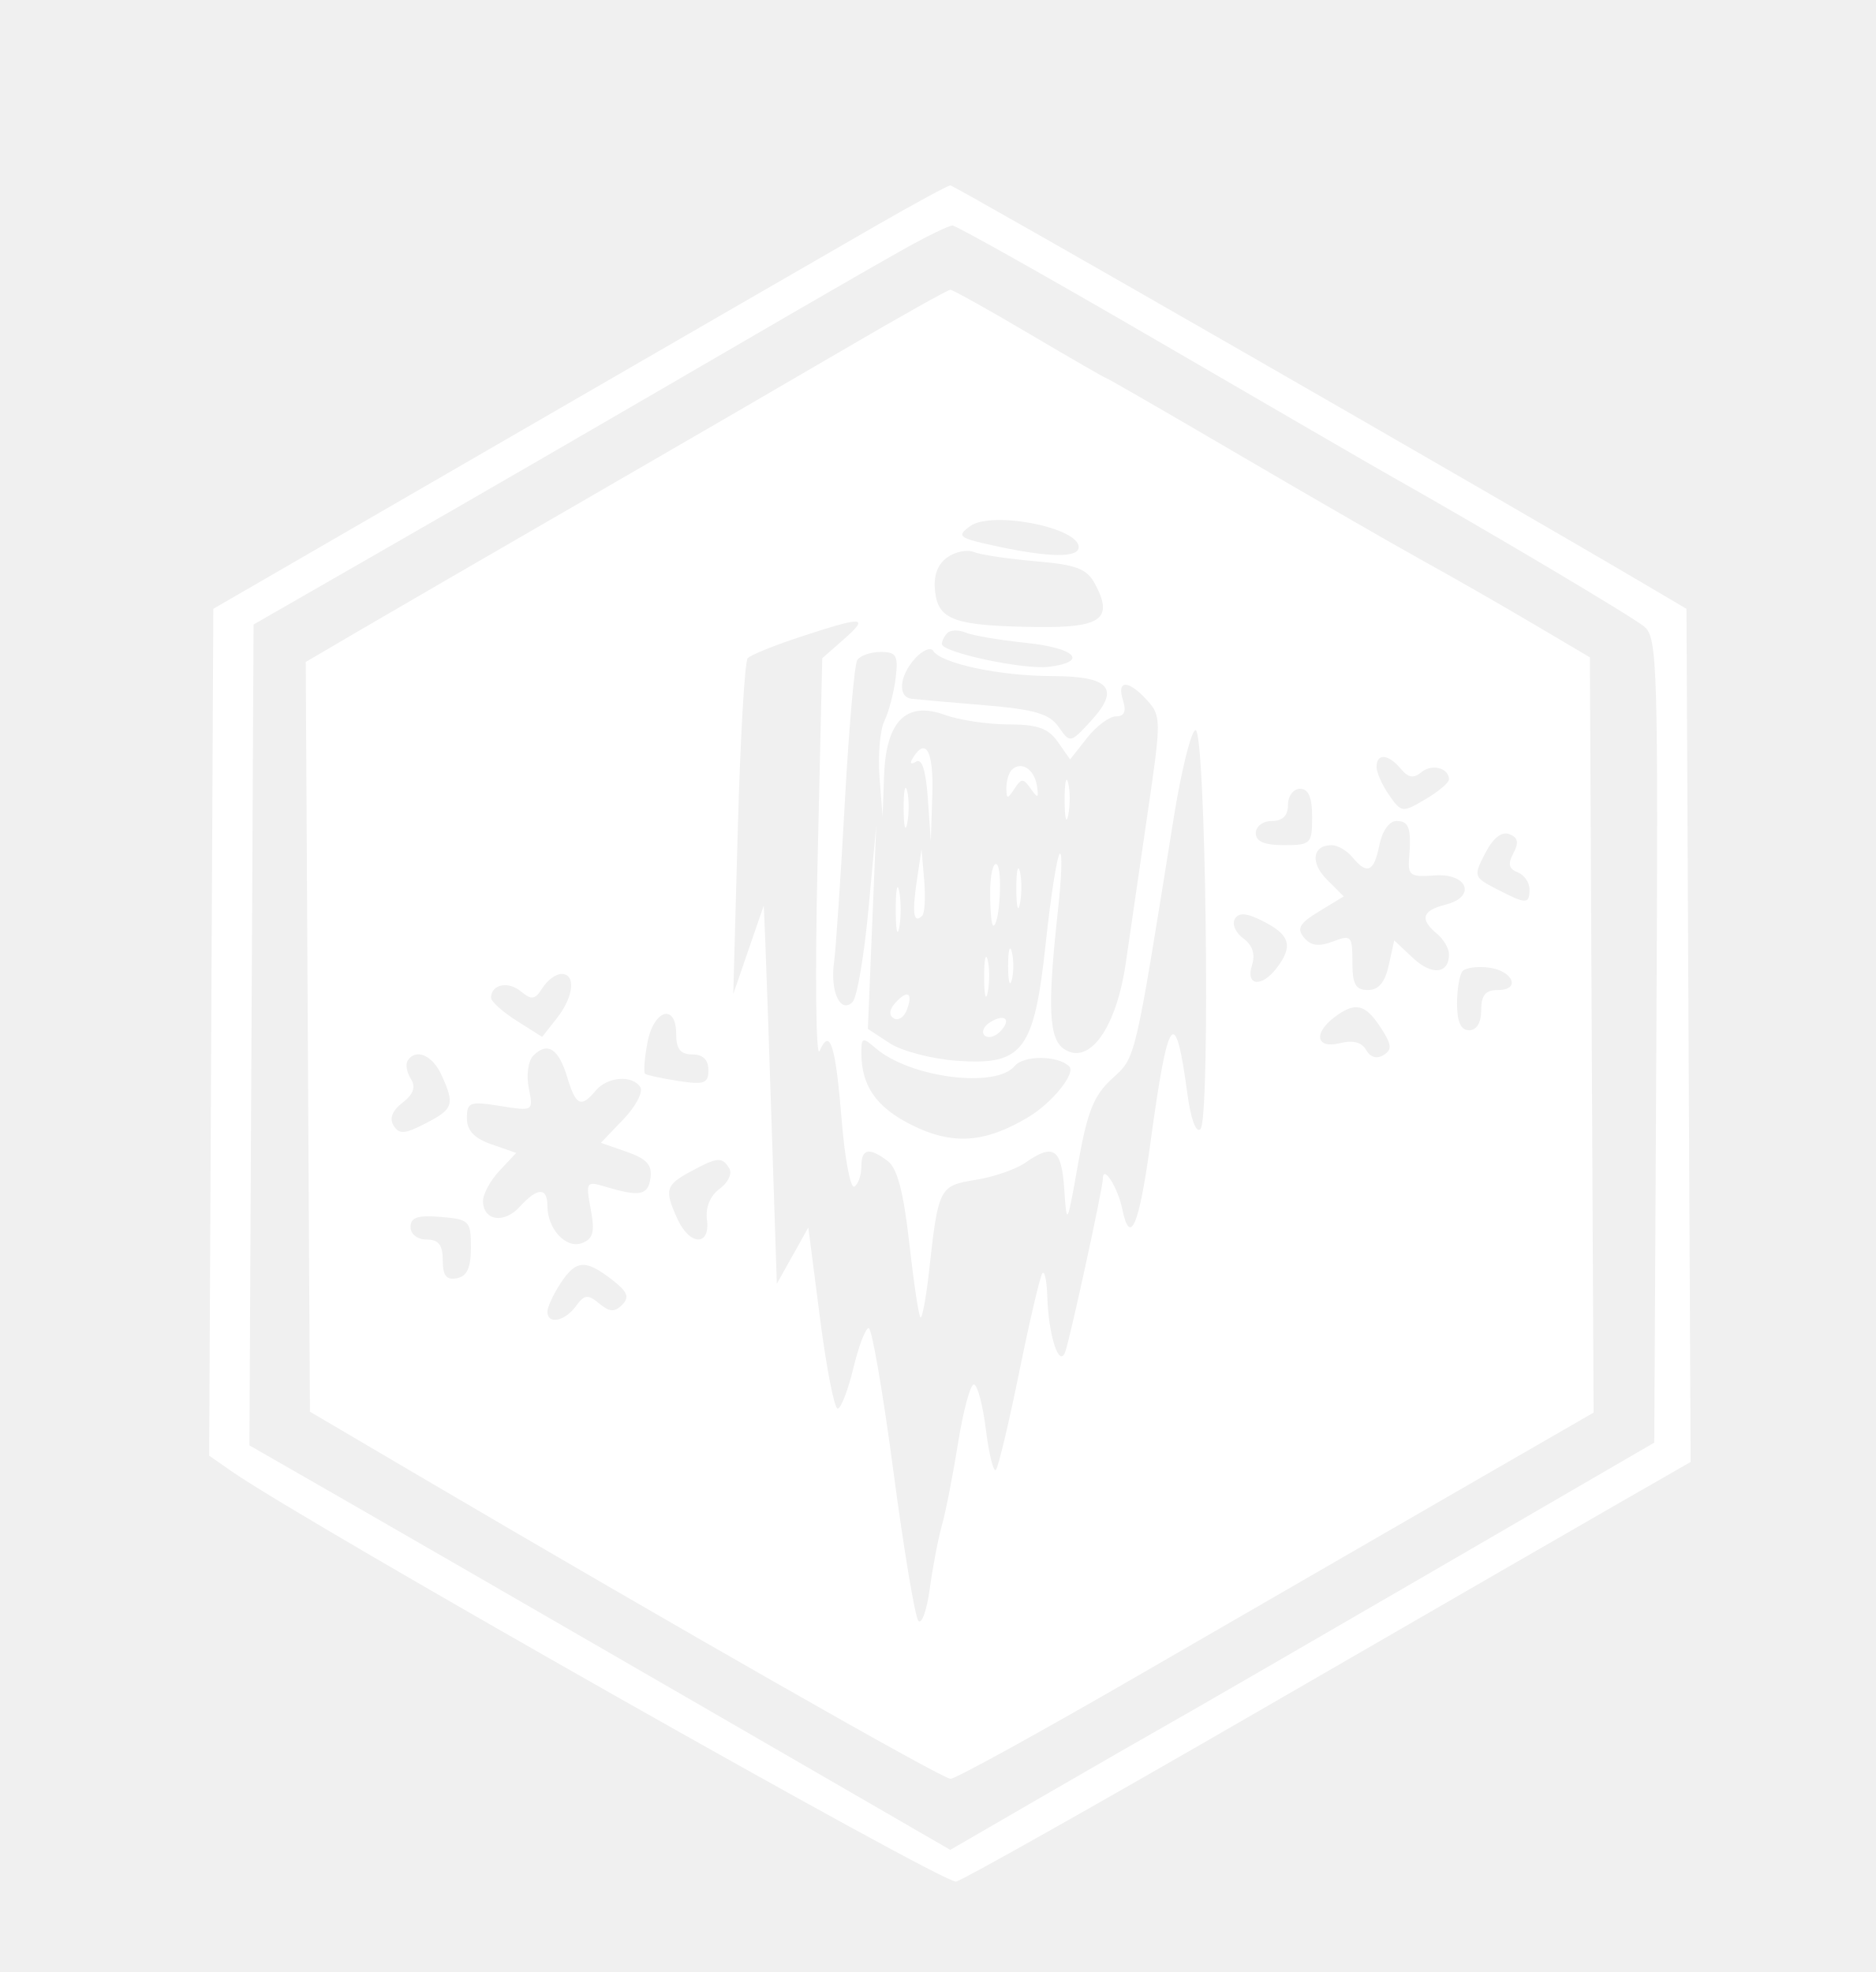
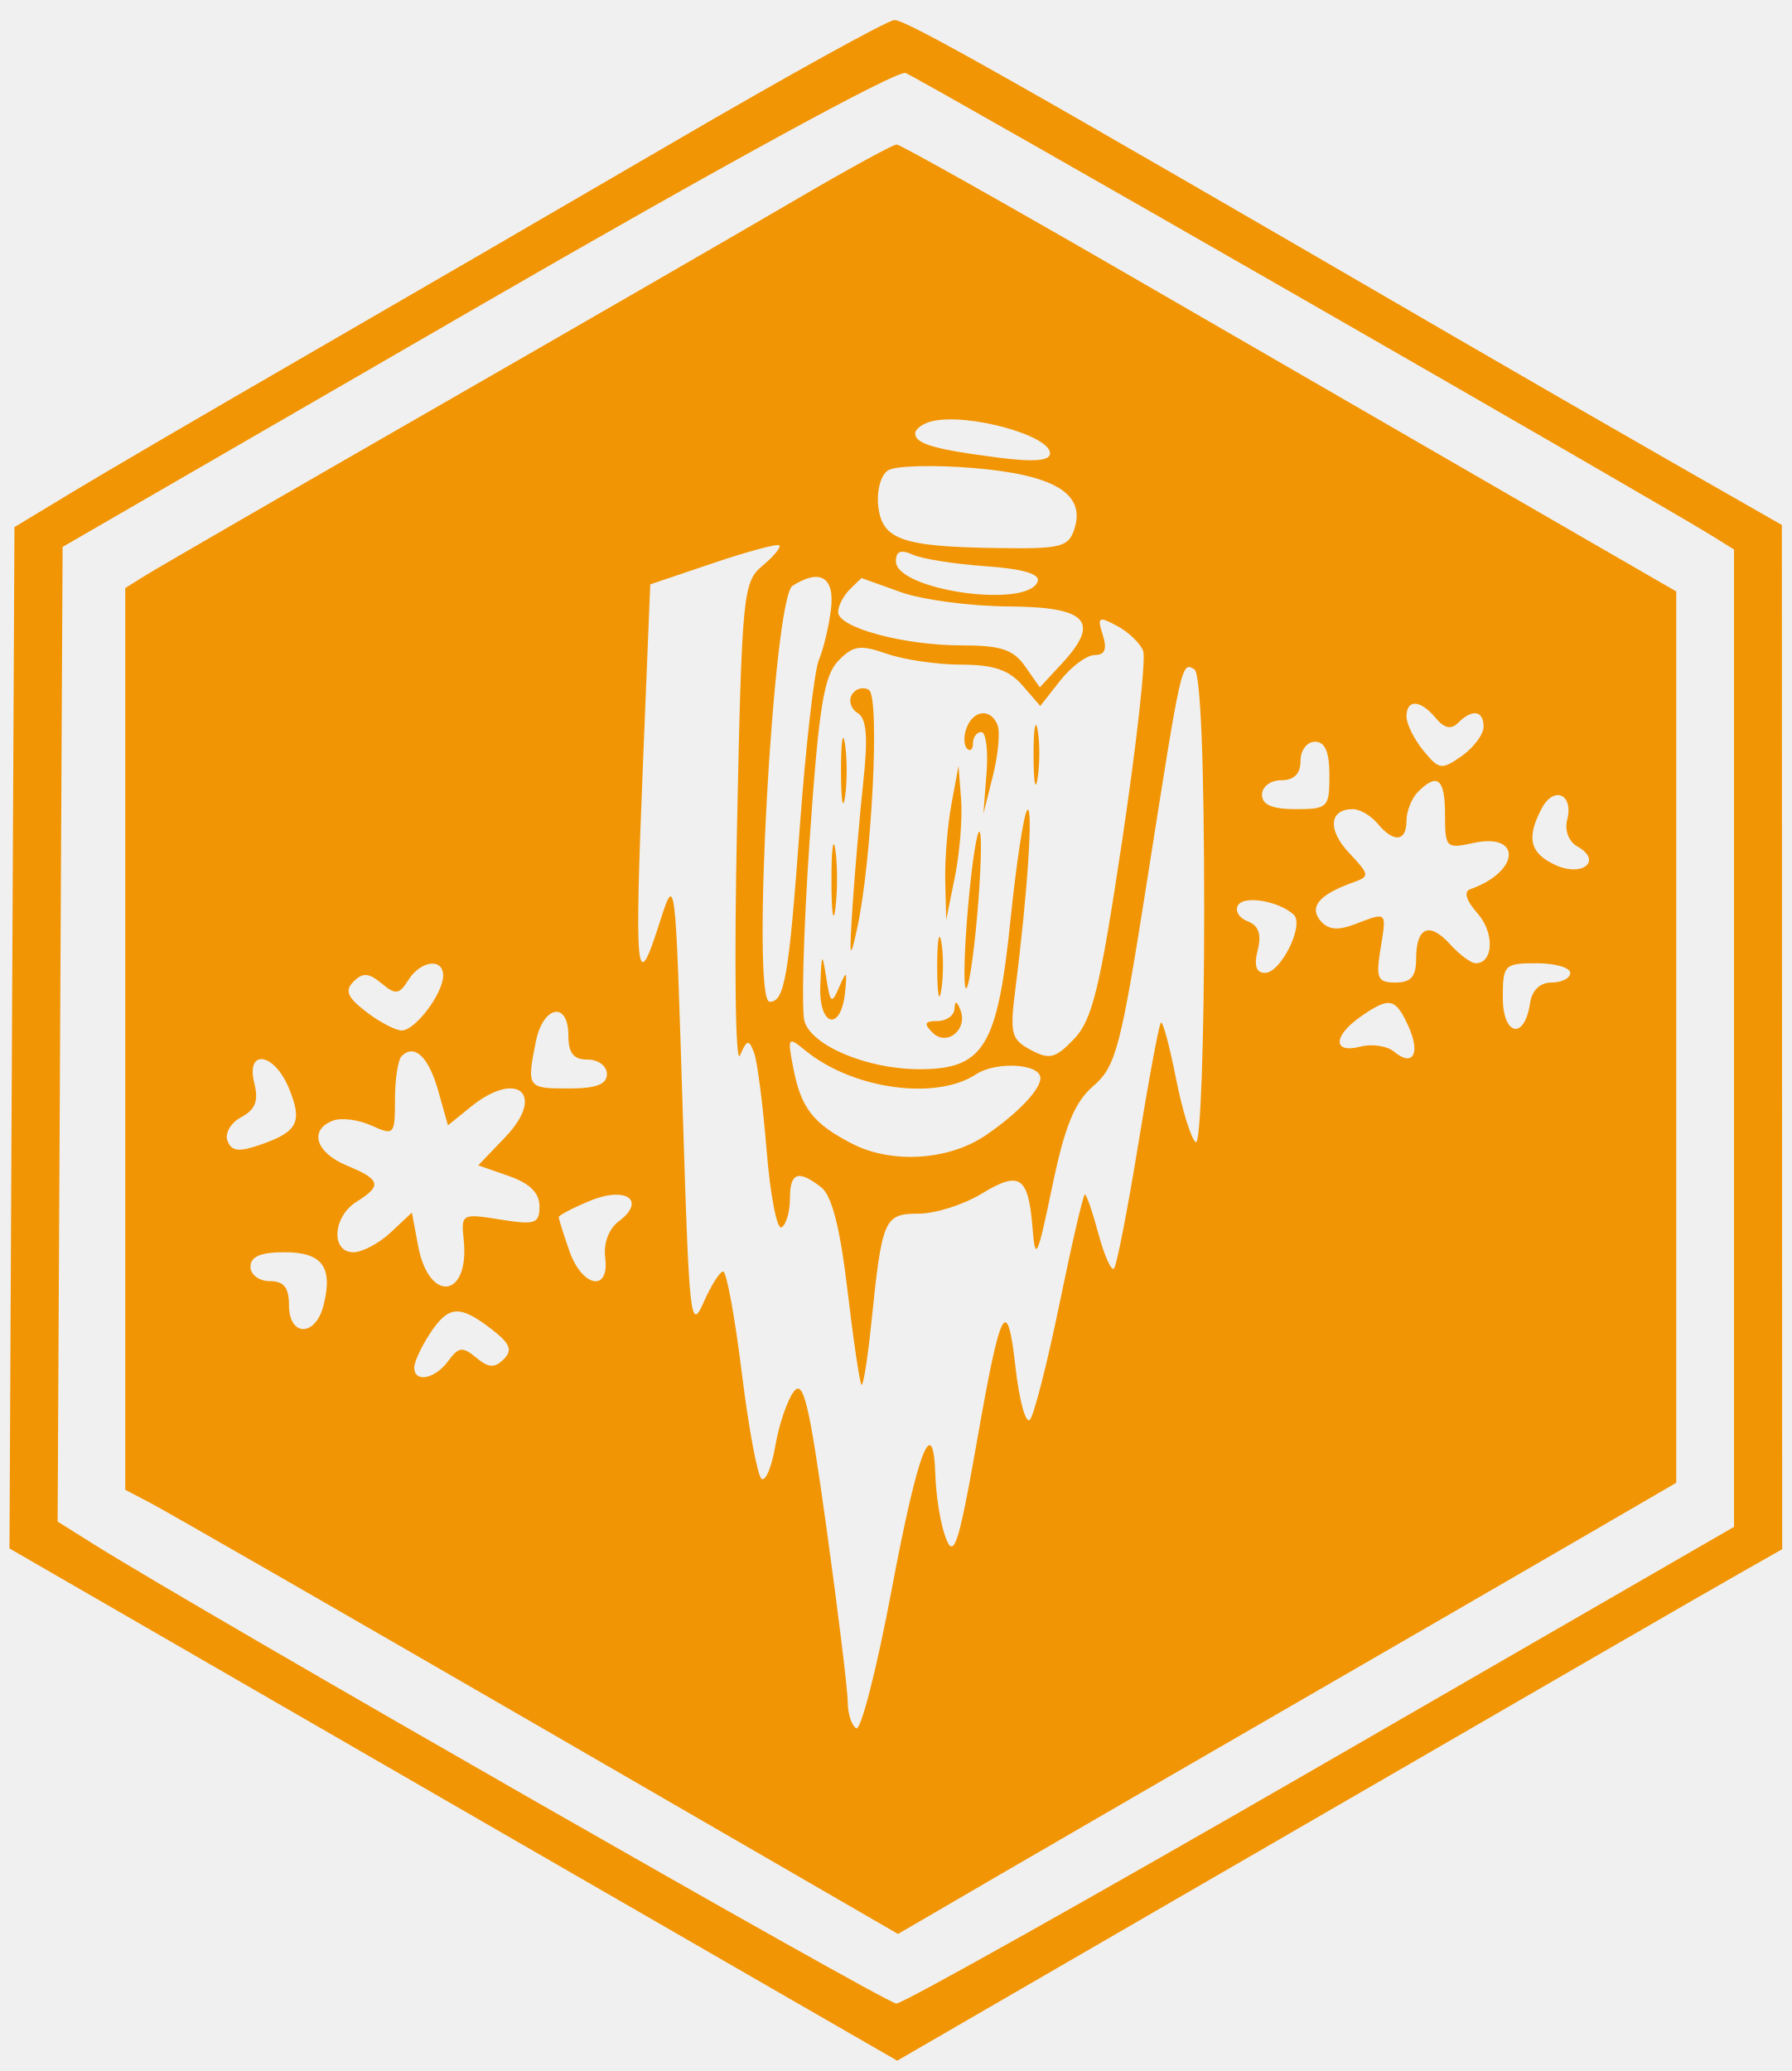
- <svg xmlns="http://www.w3.org/2000/svg" width="233" height="245" viewBox="0 0 233 245" version="1.1">
-   <path d="M 109 27.938 C 104.325 30.622, 83.850 42.452, 63.500 54.228 L 26.500 75.638 26.241 128.245 L 25.982 180.851 28.741 182.773 C 38.005 189.226, 117.318 234.150, 118.774 233.769 C 119.725 233.521, 136.703 223.948, 156.502 212.498 C 176.301 201.048, 196.441 189.419, 201.259 186.657 L 210.017 181.635 209.759 128.637 L 209.500 75.640 204.500 72.690 C 186.101 61.837, 118.506 23.005, 118.054 23.029 C 117.749 23.045, 113.675 25.254, 109 27.938 M 112.500 30.831 C 109.750 32.368, 103.225 36.112, 98 39.151 C 71.504 54.562, 60.203 61.107, 46.500 68.975 L 31.500 77.589 31.241 128.581 L 30.982 179.573 42.241 186.032 C 48.433 189.585, 68.023 200.892, 85.773 211.159 L 118.047 229.827 129.273 223.323 C 135.448 219.746, 142.750 215.549, 145.500 213.997 C 148.250 212.445, 162.875 203.988, 178 195.204 L 205.500 179.233 205.759 129.280 C 206.001 82.647, 205.901 79.228, 204.259 77.851 C 202.794 76.622, 184.433 65.718, 172.637 59.071 C 170.911 58.099, 158.169 50.710, 144.319 42.652 C 130.469 34.593, 118.769 28.008, 118.319 28.018 C 117.869 28.028, 115.250 29.294, 112.500 30.831 M 105 43.318 C 98.125 47.340, 83.275 55.961, 72 62.476 C 60.725 68.991, 48.458 76.103, 44.740 78.281 L 37.980 82.240 38.240 128.812 L 38.500 175.385 51.500 183.034 C 84.008 202.161, 117.045 221, 118.081 221 C 118.706 221, 129.406 215.104, 141.858 207.898 C 154.311 200.692, 172.029 190.455, 181.231 185.148 L 197.963 175.500 197.731 128.582 L 197.500 81.664 190.349 77.441 C 186.417 75.118, 180.342 71.641, 176.849 69.714 C 173.357 67.787, 163.121 61.888, 154.102 56.605 C 145.083 51.322, 137.595 47, 137.461 47 C 137.327 47, 133.029 44.525, 127.910 41.500 C 122.791 38.475, 118.355 36.001, 118.051 36.003 C 117.748 36.004, 111.875 39.296, 105 43.318 M 120.510 65.369 C 118.775 66.638, 119.053 66.846, 123.858 67.876 C 130.379 69.275, 134 69.310, 134 67.975 C 134 65.519, 123.167 63.426, 120.510 65.369 M 117.636 69.277 C 116.431 70.158, 115.940 71.569, 116.164 73.510 C 116.573 77.055, 118.601 77.761, 128.781 77.900 C 136.808 78.010, 138.344 76.880, 136.033 72.561 C 135.010 70.650, 133.752 70.168, 128.650 69.731 C 125.267 69.441, 121.812 68.923, 120.971 68.580 C 120.131 68.237, 118.629 68.550, 117.636 69.277 M 99.526 79.087 C 96.240 80.166, 93.251 81.375, 92.883 81.774 C 92.516 82.173, 91.962 91.725, 91.652 103 L 91.089 123.500 92.983 118 L 94.878 112.500 95.069 117 C 95.175 119.475, 95.540 130.050, 95.880 140.500 L 96.500 159.500 98.457 156 L 100.413 152.500 101.860 163.750 C 102.656 169.938, 103.643 175, 104.054 175 C 104.464 175, 105.340 172.750, 106 170 C 106.660 167.250, 107.520 165, 107.912 165 C 108.304 165, 109.683 172.988, 110.976 182.750 C 112.269 192.512, 113.668 200.892, 114.084 201.371 C 114.501 201.849, 115.138 200.049, 115.502 197.371 C 115.865 194.692, 116.543 191.150, 117.010 189.500 C 117.476 187.850, 118.380 183.238, 119.019 179.250 C 119.658 175.262, 120.538 172, 120.975 172 C 121.412 172, 122.084 174.513, 122.467 177.584 C 122.851 180.655, 123.409 182.924, 123.708 182.626 C 124.006 182.327, 125.321 176.812, 126.630 170.370 C 127.939 163.928, 129.233 158.434, 129.505 158.162 C 129.777 157.889, 130.045 159.204, 130.100 161.083 C 130.239 165.856, 131.548 169.952, 132.311 168 C 132.880 166.544, 137 147.616, 137 146.458 C 137 144.598, 138.851 147.487, 139.416 150.229 C 140.385 154.931, 141.507 152.290, 142.909 142 C 145.107 125.880, 145.995 124.687, 147.495 135.843 C 147.927 139.060, 148.576 140.824, 149.125 140.275 C 150.397 139.003, 149.791 90.438, 148.507 90.710 C 147.961 90.826, 146.736 95.776, 145.786 101.710 C 140.905 132.199, 141.117 131.300, 138.144 134.016 C 135.881 136.083, 135.072 138.103, 133.933 144.537 C 132.557 152.309, 132.516 152.386, 132.207 147.750 C 131.868 142.671, 130.874 141.999, 127.349 144.468 C 126.197 145.275, 123.432 146.227, 121.206 146.583 C 116.688 147.306, 116.558 147.557, 115.428 157.784 C 115.046 161.240, 114.556 163.889, 114.338 163.671 C 114.120 163.453, 113.494 159.275, 112.947 154.387 C 112.246 148.125, 111.459 145.131, 110.285 144.250 C 107.942 142.493, 107 142.691, 107 144.941 C 107 146.009, 106.611 147.122, 106.136 147.416 C 105.660 147.710, 104.954 144.043, 104.567 139.268 C 103.797 129.788, 103.105 127.597, 101.816 130.566 C 101.354 131.630, 101.239 121.089, 101.560 107.140 L 102.144 81.780 104.822 79.422 C 108.047 76.581, 107.303 76.534, 99.526 79.087 M 117.698 78.636 C 117.314 79.019, 117 79.636, 117 80.007 C 117 81.056, 127.175 83.230, 130.281 82.845 C 135.252 82.228, 133.649 80.516, 127.500 79.873 C 124.200 79.529, 120.801 78.952, 119.948 78.592 C 119.094 78.232, 118.082 78.252, 117.698 78.636 M 113.676 81.805 C 111.701 83.988, 111.479 86.604, 113.250 86.817 C 113.938 86.899, 118.004 87.260, 122.287 87.617 C 128.544 88.140, 130.356 88.670, 131.507 90.313 C 132.929 92.343, 132.957 92.339, 135.433 89.666 C 139.238 85.561, 137.920 84.001, 130.643 83.994 C 124.233 83.989, 116.911 82.432, 115.926 80.865 C 115.611 80.363, 114.598 80.786, 113.676 81.805 M 106.487 82.021 C 106.140 82.583, 105.444 90.571, 104.941 99.771 C 104.438 108.972, 103.836 117.889, 103.603 119.586 C 103.106 123.205, 104.414 125.986, 105.910 124.490 C 106.457 123.943, 107.343 118.772, 107.880 112.998 L 108.857 102.500 108.333 115.164 L 107.809 127.828 110.526 129.609 C 112.021 130.589, 115.777 131.570, 118.872 131.790 C 127.108 132.376, 128.476 130.551, 129.917 117.068 C 130.530 111.330, 131.308 106.380, 131.646 106.068 C 131.984 105.755, 131.888 108.875, 131.434 113 C 130.091 125.182, 130.273 129.119, 132.239 130.370 C 135.386 132.372, 138.706 127.645, 139.872 119.500 C 140.424 115.650, 141.651 107.216, 142.600 100.758 C 144.257 89.471, 144.254 88.938, 142.507 87.008 C 140.178 84.435, 138.685 84.431, 139.500 87 C 139.942 88.391, 139.680 89, 138.640 89 C 137.818 89, 136.198 90.204, 135.040 91.676 L 132.935 94.352 131.411 92.176 C 130.219 90.475, 128.878 90, 125.264 90 C 122.722 90, 119.164 89.465, 117.357 88.812 C 112.556 87.076, 110.061 89.590, 109.820 96.405 L 109.640 101.500 109.257 96.552 C 109.046 93.830, 109.322 90.680, 109.869 89.552 C 110.416 88.423, 111.041 86.037, 111.259 84.250 C 111.602 81.423, 111.359 81, 109.386 81 C 108.139 81, 106.834 81.460, 106.487 82.021 M 113.405 94.155 C 112.975 94.850, 113.129 95.038, 113.792 94.628 C 114.526 94.175, 115.017 95.708, 115.262 99.224 L 115.630 104.500 115.815 98.750 C 115.989 93.348, 115.031 91.523, 113.405 94.155 M 171 95.277 C 171 95.980, 171.706 97.562, 172.568 98.794 C 174.095 100.974, 174.214 100.987, 177.068 99.301 C 178.681 98.348, 180 97.242, 180 96.843 C 180 95.416, 177.888 94.848, 176.589 95.926 C 175.605 96.743, 174.943 96.636, 174.010 95.512 C 172.477 93.665, 171 93.550, 171 95.277 M 125.688 95.646 C 125.309 96.024, 125.007 97.046, 125.015 97.917 C 125.029 99.305, 125.152 99.315, 126.015 98 C 126.891 96.667, 127.117 96.667, 128.054 98 C 128.935 99.254, 129.058 99.186, 128.804 97.583 C 128.480 95.539, 126.824 94.510, 125.688 95.646 M 132.252 99.500 C 132.263 101.700, 132.468 102.482, 132.707 101.238 C 132.946 99.994, 132.937 98.194, 132.687 97.238 C 132.437 96.282, 132.241 97.300, 132.252 99.500 M 112.252 100.500 C 112.263 102.700, 112.468 103.482, 112.707 102.238 C 112.946 100.994, 112.937 99.194, 112.687 98.238 C 112.437 97.282, 112.241 98.300, 112.252 100.500 M 160 100 C 160 101.333, 159.333 102, 158 102 C 156.889 102, 156 102.667, 156 103.500 C 156 104.548, 157.056 105, 159.500 105 C 162.833 105, 163 104.833, 163 101.500 C 163 99.056, 162.548 98, 161.500 98 C 160.667 98, 160 98.889, 160 100 M 171.350 105 C 170.681 108.345, 169.843 108.721, 168 106.500 C 167.315 105.675, 166.162 105, 165.437 105 C 163.030 105, 162.728 107.173, 164.841 109.285 L 166.924 111.368 163.872 113.224 C 161.425 114.712, 161.052 115.358, 161.988 116.486 C 162.837 117.508, 163.816 117.640, 165.577 116.971 C 167.853 116.105, 168 116.261, 168 119.525 C 168 122.285, 168.395 123, 169.921 123 C 171.253 123, 172.048 122.056, 172.518 119.917 L 173.195 116.835 175.524 119.022 C 177.868 121.225, 180 121.006, 180 118.563 C 180 117.838, 179.325 116.685, 178.500 116 C 176.333 114.202, 176.647 113.127, 179.550 112.398 C 183.478 111.412, 182.318 108.428, 178.138 108.764 C 175.270 108.994, 174.877 108.740, 175.037 106.764 C 175.351 102.906, 175.054 102, 173.475 102 C 172.581 102, 171.702 103.240, 171.350 105 M 184.498 106.004 C 183.017 108.867, 183.053 108.976, 185.941 110.469 C 189.623 112.373, 190 112.373, 190 110.469 C 190 109.626, 189.333 108.681, 188.518 108.369 C 187.430 107.951, 187.292 107.322, 188 106 C 188.707 104.679, 188.571 104.049, 187.490 103.634 C 186.541 103.270, 185.475 104.114, 184.498 106.004 M 113.880 109.500 C 113.284 113.497, 113.499 114.834, 114.566 113.767 C 114.878 113.455, 114.985 111.468, 114.805 109.350 L 114.476 105.500 113.880 109.500 M 123 110.941 C 123 113.173, 123.176 115, 123.391 115 C 124.191 115, 124.581 107.859, 123.806 107.380 C 123.363 107.106, 123 108.709, 123 110.941 M 126.252 110.500 C 126.263 112.700, 126.468 113.482, 126.707 112.238 C 126.946 110.994, 126.937 109.194, 126.687 108.238 C 126.437 107.282, 126.241 108.300, 126.252 110.500 M 111.272 113 C 111.272 115.475, 111.467 116.487, 111.706 115.250 C 111.944 114.013, 111.944 111.987, 111.706 110.750 C 111.467 109.513, 111.272 110.525, 111.272 113 M 153.404 114.155 C 153.014 114.787, 153.479 115.877, 154.438 116.578 C 155.606 117.432, 155.964 118.538, 155.523 119.927 C 154.704 122.507, 156.733 122.720, 158.608 120.250 C 160.644 117.568, 160.271 116.191, 157.057 114.529 C 154.904 113.416, 153.923 113.316, 153.404 114.155 M 125.232 120 C 125.232 121.925, 125.438 122.713, 125.689 121.750 C 125.941 120.787, 125.941 119.213, 125.689 118.250 C 125.438 117.287, 125.232 118.075, 125.232 120 M 122.252 121.500 C 122.263 123.700, 122.468 124.482, 122.707 123.238 C 122.946 121.994, 122.937 120.194, 122.687 119.238 C 122.437 118.282, 122.241 119.300, 122.252 121.500 M 181.713 120.621 C 181.321 121.013, 181 122.833, 181 124.667 C 181 126.963, 181.467 128, 182.500 128 C 183.433 128, 184 127.056, 184 125.500 C 184 123.633, 184.528 123, 186.083 123 C 188.986 123, 187.945 120.572, 184.885 120.204 C 183.532 120.041, 182.104 120.229, 181.713 120.621 M 67.390 122.743 C 66.461 124.216, 66.043 124.280, 64.689 123.157 C 63.113 121.849, 61 122.310, 61 123.961 C 61 124.424, 62.429 125.708, 64.175 126.814 L 67.350 128.824 69.175 126.504 C 71.280 123.828, 71.573 121, 69.745 121 C 69.055 121, 67.995 121.784, 67.390 122.743 M 111.260 124.548 C 110.472 125.403, 110.383 126.119, 111.017 126.511 C 111.565 126.849, 112.292 126.404, 112.631 125.520 C 113.457 123.367, 112.786 122.891, 111.260 124.548 M 165.750 126.392 C 163.108 128.397, 163.529 130.335, 166.447 129.603 C 168.065 129.197, 169.171 129.484, 169.711 130.449 C 170.224 131.366, 171.028 131.601, 171.870 131.080 C 172.965 130.404, 172.896 129.770, 171.490 127.626 C 169.574 124.701, 168.330 124.433, 165.750 126.392 M 80.425 129.547 C 80.059 131.497, 79.926 133.234, 80.130 133.405 C 80.333 133.577, 82.188 133.977, 84.250 134.296 C 87.492 134.796, 88 134.612, 88 132.937 C 88 131.667, 87.312 131, 86 131 C 84.533 131, 84 130.333, 84 128.500 C 84 124.587, 81.202 125.406, 80.425 129.547 M 123 127 C 122.207 127.490, 121.890 128.223, 122.296 128.629 C 122.701 129.035, 123.558 128.842, 124.200 128.200 C 125.711 126.689, 124.868 125.846, 123 127 M 107 130.780 C 107 134.912, 108.848 137.569, 113.250 139.768 C 118.320 142.300, 122.355 142.025, 127.763 138.779 C 130.710 137.011, 133.671 133.338, 132.829 132.496 C 131.448 131.114, 127.181 131.076, 126.053 132.436 C 123.697 135.275, 113.022 133.898, 108.750 130.203 C 107.159 128.827, 107 128.880, 107 130.780 M 66.267 131.133 C 65.612 131.788, 65.360 133.548, 65.686 135.179 C 66.263 138.064, 66.261 138.065, 62.132 137.405 C 58.351 136.801, 58 136.930, 58 138.924 C 58 140.457, 58.909 141.421, 61.062 142.171 L 64.124 143.239 62.062 145.434 C 60.928 146.641, 60 148.339, 60 149.207 C 60 151.658, 62.622 152.075, 64.561 149.933 C 66.752 147.512, 68 147.467, 68 149.809 C 68 152.697, 70.322 155.197, 72.300 154.438 C 73.699 153.901, 73.915 153.064, 73.384 150.231 C 72.751 146.858, 72.831 146.727, 75.110 147.411 C 79.474 148.721, 80.494 148.534, 80.804 146.367 C 81.036 144.738, 80.344 143.967, 77.877 143.107 L 74.645 141.980 77.432 139.071 C 78.964 137.472, 79.918 135.676, 79.550 135.081 C 78.584 133.517, 75.449 133.754, 74 135.500 C 72.185 137.687, 71.526 137.374, 70.457 133.816 C 69.393 130.275, 68.010 129.390, 66.267 131.133 M 50.625 131.798 C 50.354 132.237, 50.540 133.249, 51.040 134.048 C 51.674 135.062, 51.360 135.953, 50 137 C 48.725 137.982, 48.343 138.965, 48.894 139.844 C 49.587 140.953, 50.283 140.905, 52.867 139.569 C 56.341 137.772, 56.518 137.232, 54.839 133.547 C 53.708 131.064, 51.616 130.195, 50.625 131.798 M 85.750 145.572 C 82.667 147.245, 82.509 147.828, 84.161 151.453 C 85.679 154.787, 88.254 154.850, 87.822 151.543 C 87.620 150.003, 88.210 148.567, 89.403 147.695 C 90.451 146.928, 90.986 145.786, 90.594 145.152 C 89.691 143.692, 89.126 143.741, 85.750 145.572 M 51 152.440 C 51 153.333, 51.855 154, 53 154 C 54.482 154, 55 154.667, 55 156.573 C 55 158.486, 55.449 159.060, 56.750 158.810 C 58.018 158.566, 58.500 157.512, 58.500 154.986 C 58.500 151.680, 58.307 151.484, 54.750 151.190 C 51.886 150.953, 51 151.248, 51 152.440 M 69.615 159.465 C 68.727 160.820, 68 162.395, 68 162.965 C 68 164.589, 70.150 164.177, 71.532 162.288 C 72.604 160.820, 73.020 160.771, 74.434 161.945 C 75.727 163.018, 76.347 163.052, 77.292 162.104 C 78.237 161.156, 77.955 160.472, 76 158.968 C 72.695 156.425, 71.548 156.514, 69.615 159.465" stroke="none" fill="#ffffff" fill-rule="evenodd" />
+ <svg xmlns="http://www.w3.org/2000/svg" width="186" height="215" viewBox="0 0 186 215" version="1.1">
+   <path d="M 70 14.705 C 58.175 21.600, 40.625 31.792, 31 37.354 C 21.375 42.916, 10.800 49.100, 7.500 51.095 L 1.500 54.722 1.241 107.738 L 0.983 160.753 19.741 171.584 C 30.059 177.541, 43.675 185.404, 50 189.058 C 56.325 192.712, 68.618 199.803, 77.317 204.815 L 93.135 213.929 121.817 197.315 C 163.890 172.946, 176.006 165.941, 180.750 163.245 L 185 160.829 184.983 107.665 L 184.966 54.500 173.733 48.082 C 167.555 44.551, 157.325 38.655, 151 34.977 C 104.717 8.070, 94 2.010, 92.830 2.084 C 92.098 2.130, 81.825 7.809, 70 14.705 M 49.500 31.902 L 6.500 56.777 6.241 107.370 L 5.982 157.963 9.741 160.321 C 20.725 167.212, 91.993 208, 93.048 208 C 93.729 208, 113.572 196.865, 137.143 183.255 L 180 158.510 180 107.778 L 180 57.046 177.750 55.646 C 172.030 52.087, 95.326 8.061, 94 7.576 C 93.130 7.257, 74.443 17.473, 49.500 31.902 M 82.446 20.824 C 76.976 24.028, 60.125 33.759, 45 42.449 C 29.875 51.138, 16.488 58.878, 15.250 59.647 L 13 61.046 13 107.854 L 13 154.662 15.711 156.081 C 17.201 156.861, 35.250 167.236, 55.820 179.137 L 93.218 200.773 103.859 194.576 C 109.711 191.168, 123.725 183.049, 135 176.535 C 146.275 170.020, 159.662 162.270, 164.750 159.312 L 174 153.935 174 107.667 L 174 61.399 157.750 52.012 C 148.813 46.850, 130.758 36.410, 117.629 28.813 C 104.499 21.216, 93.450 15, 93.075 15 C 92.700 15, 87.917 17.621, 82.446 20.824 M 96.750 43.729 C 95.787 43.959, 95 44.533, 95 45.006 C 95 46.080, 97.065 46.673, 103.750 47.522 C 107.351 47.978, 109 47.836, 109 47.069 C 109 45.186, 100.433 42.850, 96.750 43.729 M 92.170 48.838 C 91.424 49.331, 90.985 50.969, 91.170 52.569 C 91.572 56.041, 93.651 56.761, 103.683 56.900 C 110.165 56.990, 110.931 56.794, 111.537 54.882 C 112.695 51.235, 109.431 49.283, 101 48.583 C 96.875 48.240, 92.901 48.355, 92.170 48.838 M 74 58.469 L 67.500 60.666 66.751 79.083 C 65.858 101.049, 66.046 103.258, 68.239 96.500 C 70.185 90.500, 70.062 89.545, 70.938 117.500 C 71.543 136.821, 71.709 138.240, 73.017 135.250 C 73.799 133.463, 74.723 132, 75.072 132 C 75.420 132, 76.289 136.741, 77.004 142.535 C 77.719 148.329, 78.646 153.281, 79.063 153.539 C 79.481 153.797, 80.120 152.248, 80.484 150.096 C 80.847 147.945, 81.697 145.429, 82.373 144.505 C 83.388 143.116, 83.982 145.570, 85.800 158.671 C 87.010 167.386, 88 175.498, 88 176.699 C 88 177.900, 88.395 179.126, 88.877 179.424 C 89.360 179.723, 91.021 173.224, 92.569 164.983 C 95.277 150.568, 96.889 146.391, 97.100 153.250 C 97.155 155.037, 97.543 157.625, 97.962 159 C 98.957 162.261, 99.418 160.974, 101.494 149.154 C 103.880 135.568, 104.553 134.328, 105.413 141.931 C 105.807 145.417, 106.482 147.872, 106.912 147.385 C 107.342 146.898, 108.732 141.438, 110.001 135.250 C 111.270 129.063, 112.447 124, 112.616 124 C 112.785 124, 113.420 125.845, 114.027 128.101 C 114.635 130.356, 115.358 131.975, 115.635 131.698 C 115.912 131.421, 117.041 125.642, 118.144 118.856 C 119.246 112.071, 120.309 106.358, 120.505 106.162 C 120.701 105.966, 121.403 108.560, 122.065 111.927 C 122.728 115.294, 123.659 118.289, 124.135 118.583 C 124.613 118.879, 125 108.150, 125 94.618 C 125 79.249, 124.625 69.886, 123.993 69.496 C 122.647 68.664, 122.649 68.653, 119.141 91 C 116.347 108.795, 115.855 110.695, 113.506 112.731 C 111.528 114.446, 110.535 116.877, 109.216 123.231 C 107.688 130.593, 107.465 131.061, 107.183 127.500 C 106.756 122.106, 105.863 121.504, 101.884 123.930 C 100.023 125.064, 97.086 125.994, 95.358 125.996 C 91.778 126.001, 91.562 126.498, 90.454 137.295 C 90.071 141.033, 89.608 143.941, 89.425 143.758 C 89.242 143.576, 88.589 139.168, 87.974 133.963 C 87.203 127.441, 86.352 124.112, 85.237 123.250 C 82.844 121.403, 82 121.713, 82 124.441 C 82 125.784, 81.611 127.122, 81.136 127.416 C 80.660 127.710, 79.959 124.106, 79.578 119.407 C 79.196 114.707, 78.607 110.139, 78.267 109.254 C 77.732 107.860, 77.539 107.902, 76.809 109.573 C 76.343 110.640, 76.206 100.121, 76.502 86 C 77.013 61.563, 77.124 60.426, 79.159 58.725 C 80.328 57.749, 81.107 56.797, 80.892 56.611 C 80.676 56.424, 77.575 57.260, 74 58.469 M 93 58.263 C 93 61.291, 106.777 63.236, 107.726 60.341 C 107.975 59.581, 106.111 59.045, 102.303 58.781 C 99.111 58.560, 95.713 58.021, 94.750 57.583 C 93.514 57.020, 93 57.220, 93 58.263 M 82.271 60.811 C 80.266 62.085, 77.958 104, 79.893 104 C 81.444 104, 81.882 101.460, 83.029 85.785 C 83.645 77.378, 84.535 69.600, 85.006 68.500 C 85.478 67.400, 86.041 65.037, 86.259 63.250 C 86.664 59.918, 85.142 58.988, 82.271 60.811 M 88.200 61.200 C 87.540 61.860, 87 62.914, 87 63.542 C 87 65.159, 93.819 67, 99.809 67 C 103.892 67, 105.186 67.427, 106.413 69.179 L 107.939 71.358 110.226 68.890 C 114.279 64.517, 112.866 63.006, 104.677 62.956 C 100.730 62.932, 95.700 62.264, 93.500 61.471 C 91.300 60.679, 89.478 60.023, 89.450 60.015 C 89.422 60.007, 88.860 60.540, 88.200 61.200 M 114.473 65.914 C 114.942 67.394, 114.700 68, 113.640 68 C 112.818 68, 111.209 69.190, 110.065 70.644 L 107.985 73.289 106.125 71.144 C 104.740 69.547, 103.121 69, 99.782 69 C 97.316 69, 93.840 68.492, 92.057 67.870 C 89.275 66.900, 88.558 67.007, 87.004 68.620 C 85.513 70.167, 84.988 73.474, 84.040 87.287 C 83.407 96.519, 83.171 104.964, 83.517 106.054 C 84.328 108.610, 90.094 111, 95.448 111 C 102.116 111, 103.541 108.673, 104.884 95.581 C 105.501 89.575, 106.291 84.400, 106.641 84.081 C 107.276 83.501, 106.649 92.911, 105.404 102.647 C 104.808 107.308, 104.958 107.907, 106.998 108.999 C 108.942 110.039, 109.558 109.882, 111.500 107.852 C 113.392 105.875, 114.186 102.593, 116.485 87.258 C 117.990 77.226, 118.971 68.368, 118.667 67.574 C 118.362 66.780, 117.145 65.613, 115.962 64.980 C 114.027 63.944, 113.877 64.038, 114.473 65.914 M 88.441 72.095 C 88.058 72.716, 88.318 73.578, 89.020 74.012 C 89.959 74.593, 90.117 76.475, 89.616 81.150 C 89.243 84.643, 88.742 90.425, 88.504 94 C 88.141 99.469, 88.212 99.866, 88.953 96.500 C 90.502 89.466, 91.358 72.339, 90.196 71.621 C 89.614 71.262, 88.824 71.475, 88.441 72.095 M 146 74.389 C 146 75.153, 146.787 76.742, 147.750 77.920 C 149.384 79.920, 149.649 79.956, 151.750 78.474 C 152.988 77.601, 154 76.237, 154 75.443 C 154 73.749, 152.829 73.571, 151.358 75.042 C 150.634 75.766, 149.923 75.612, 149.035 74.542 C 147.443 72.624, 146 72.552, 146 74.389 M 100.345 75.543 C 100.019 76.392, 100.034 77.367, 100.376 77.710 C 100.719 78.053, 101 77.808, 101 77.167 C 101 76.525, 101.391 76, 101.869 76 C 102.347 76, 102.589 77.912, 102.408 80.250 L 102.078 84.500 103.067 80.543 C 103.610 78.366, 103.832 76.004, 103.559 75.293 C 102.880 73.524, 101.066 73.665, 100.345 75.543 M 107.286 78.500 C 107.294 81.250, 107.488 82.256, 107.718 80.736 C 107.947 79.216, 107.941 76.966, 107.704 75.736 C 107.467 74.506, 107.279 75.750, 107.286 78.500 M 87.300 80 C 87.300 83.025, 87.487 84.263, 87.716 82.750 C 87.945 81.237, 87.945 78.763, 87.716 77.250 C 87.487 75.737, 87.300 76.975, 87.300 80 M 135 79 C 135 80.333, 134.333 81, 133 81 C 131.889 81, 131 81.667, 131 82.500 C 131 83.548, 132.056 84, 134.500 84 C 137.833 84, 138 83.833, 138 80.500 C 138 78.056, 137.548 77, 136.500 77 C 135.667 77, 135 77.889, 135 79 M 98.761 83.500 C 98.355 85.700, 98.066 89.300, 98.121 91.500 L 98.219 95.500 99.128 91 C 99.628 88.525, 99.916 84.925, 99.768 83 L 99.500 79.500 98.761 83.500 M 147.200 82.200 C 146.540 82.860, 146 84.210, 146 85.200 C 146 87.391, 144.679 87.524, 143 85.500 C 142.315 84.675, 141.162 84, 140.437 84 C 137.969 84, 137.784 86.142, 140.045 88.548 C 142.204 90.846, 142.219 90.977, 140.400 91.629 C 136.947 92.867, 135.872 94.141, 137.065 95.578 C 137.851 96.526, 138.848 96.628, 140.643 95.946 C 144.034 94.656, 143.944 94.570, 143.306 98.500 C 142.806 101.583, 142.992 102, 144.869 102 C 146.462 102, 147 101.383, 147 99.559 C 147 96.242, 148.369 95.645, 150.521 98.024 C 151.505 99.111, 152.704 100, 153.186 100 C 155.043 100, 155.156 96.828, 153.371 94.817 C 152.203 93.500, 151.916 92.561, 152.608 92.318 C 157.780 90.498, 158.034 86.394, 152.905 87.521 C 150.121 88.132, 150 88.010, 150 84.579 C 150 80.841, 149.221 80.179, 147.200 82.200 M 160.050 83.906 C 158.408 86.974, 158.795 88.586, 161.464 89.802 C 164.307 91.097, 166.366 89.344, 163.733 87.871 C 162.842 87.372, 162.396 86.203, 162.680 85.115 C 163.372 82.470, 161.323 81.528, 160.050 83.906 M 86.310 91.500 C 86.315 94.800, 86.502 96.029, 86.725 94.232 C 86.947 92.435, 86.943 89.735, 86.715 88.232 C 86.486 86.729, 86.304 88.200, 86.310 91.500 M 100.500 94 C 100.105 98.463, 99.996 102.330, 100.259 102.592 C 100.521 102.854, 101.055 99.413, 101.444 94.944 C 101.834 90.476, 101.943 86.609, 101.686 86.352 C 101.429 86.095, 100.895 89.537, 100.500 94 M 128.521 93.966 C 128.165 94.543, 128.610 95.297, 129.511 95.643 C 130.656 96.082, 130.970 96.982, 130.555 98.636 C 130.150 100.252, 130.391 101, 131.320 101 C 132.959 101, 135.425 95.999, 134.298 94.960 C 132.765 93.547, 129.163 92.927, 128.521 93.966 M 97.286 100.500 C 97.294 103.250, 97.488 104.256, 97.718 102.736 C 97.947 101.216, 97.941 98.966, 97.704 97.736 C 97.467 96.506, 97.279 97.750, 97.286 100.500 M 85.150 102.333 C 84.982 106.629, 87.325 107.163, 87.733 102.922 C 87.943 100.737, 87.881 100.696, 87.101 102.500 C 86.329 104.286, 86.186 104.178, 85.768 101.500 C 85.345 98.793, 85.285 98.874, 85.150 102.333 M 42.390 101.743 C 41.436 103.256, 41.068 103.301, 39.603 102.085 C 38.281 100.989, 37.653 100.948, 36.708 101.896 C 35.763 102.844, 36.045 103.528, 38 105.032 C 39.375 106.090, 41.037 106.966, 41.693 106.978 C 43.083 107.004, 46 103.143, 46 101.277 C 46 99.415, 43.669 99.715, 42.390 101.743 M 156 103.583 C 156 107.533, 158.256 108.003, 158.820 104.172 C 159.021 102.803, 159.853 102, 161.070 102 C 162.131 102, 163 101.550, 163 101 C 163 100.450, 161.425 100, 159.500 100 C 156.151 100, 156 100.155, 156 103.583 M 99.079 104.750 C 99.036 105.438, 98.235 106, 97.300 106 C 95.978 106, 95.867 106.267, 96.800 107.200 C 98.286 108.686, 100.504 106.874, 99.691 104.838 C 99.302 103.862, 99.137 103.838, 99.079 104.750 M 141.223 105.557 C 138.357 107.563, 138.343 109.405, 141.198 108.658 C 142.407 108.342, 143.993 108.579, 144.722 109.184 C 146.690 110.818, 147.485 109.361, 146.184 106.504 C 144.851 103.579, 144.219 103.458, 141.223 105.557 M 55.625 108.125 C 54.668 112.911, 54.730 113, 59 113 C 61.889 113, 63 112.583, 63 111.500 C 63 110.667, 62.111 110, 61 110 C 59.533 110, 59 109.333, 59 107.500 C 59 103.894, 56.374 104.380, 55.625 108.125 M 82.353 110.905 C 83.151 115.029, 84.402 116.639, 88.426 118.720 C 92.552 120.854, 98.486 120.482, 102.341 117.849 C 105.624 115.605, 108 113.118, 108 111.926 C 108 110.418, 103.419 110.150, 101.308 111.534 C 97.121 114.277, 88.505 113.072, 83.597 109.057 C 81.780 107.570, 81.724 107.652, 82.353 110.905 M 41.688 109.646 C 41.309 110.024, 41 112.049, 41 114.145 C 41 117.822, 40.913 117.918, 38.564 116.847 C 37.224 116.237, 35.424 116.007, 34.564 116.337 C 32.039 117.306, 32.764 119.659, 36 121 C 39.529 122.462, 39.694 123.085, 37 124.768 C 34.540 126.304, 34.318 130, 36.686 130 C 37.613 130, 39.358 129.073, 40.563 127.941 L 42.755 125.881 43.405 129.344 C 44.528 135.333, 48.770 134.779, 48.135 128.726 C 47.850 126.009, 47.929 125.965, 51.922 126.604 C 55.568 127.186, 56 127.040, 56 125.226 C 56 123.844, 54.985 122.842, 52.822 122.088 L 49.645 120.980 52.432 118.071 C 56.704 113.612, 53.721 110.974, 48.861 114.913 L 46.500 116.827 45.490 113.244 C 44.493 109.702, 43.022 108.311, 41.688 109.646 M 26.401 112.460 C 26.860 114.289, 26.512 115.191, 25.046 115.975 C 23.949 116.563, 23.314 117.654, 23.614 118.436 C 24.036 119.537, 24.789 119.621, 27.079 118.823 C 30.934 117.479, 31.434 116.463, 29.975 112.940 C 28.445 109.246, 25.495 108.850, 26.401 112.460 M 61.250 124.660 C 59.462 125.400, 58 126.162, 58 126.354 C 58 126.545, 58.494 128.119, 59.098 129.851 C 60.426 133.660, 63.299 134.194, 62.822 130.543 C 62.630 129.077, 63.198 127.565, 64.231 126.793 C 67.122 124.634, 64.993 123.110, 61.250 124.660 M 26 131.500 C 26 132.333, 26.889 133, 28 133 C 29.467 133, 30 133.667, 30 135.500 C 30 138.800, 32.761 138.802, 33.589 135.502 C 34.585 131.532, 33.455 130, 29.531 130 C 27.059 130, 26 130.450, 26 131.500 M 44.615 138.465 C 43.727 139.820, 43 141.395, 43 141.965 C 43 143.589, 45.150 143.177, 46.532 141.288 C 47.604 139.820, 48.020 139.771, 49.434 140.945 C 50.727 142.018, 51.347 142.052, 52.292 141.104 C 53.237 140.156, 52.955 139.472, 51 137.968 C 47.695 135.425, 46.548 135.514, 44.615 138.465" stroke="none" fill="#f29504" fill-rule="evenodd" />
</svg>
